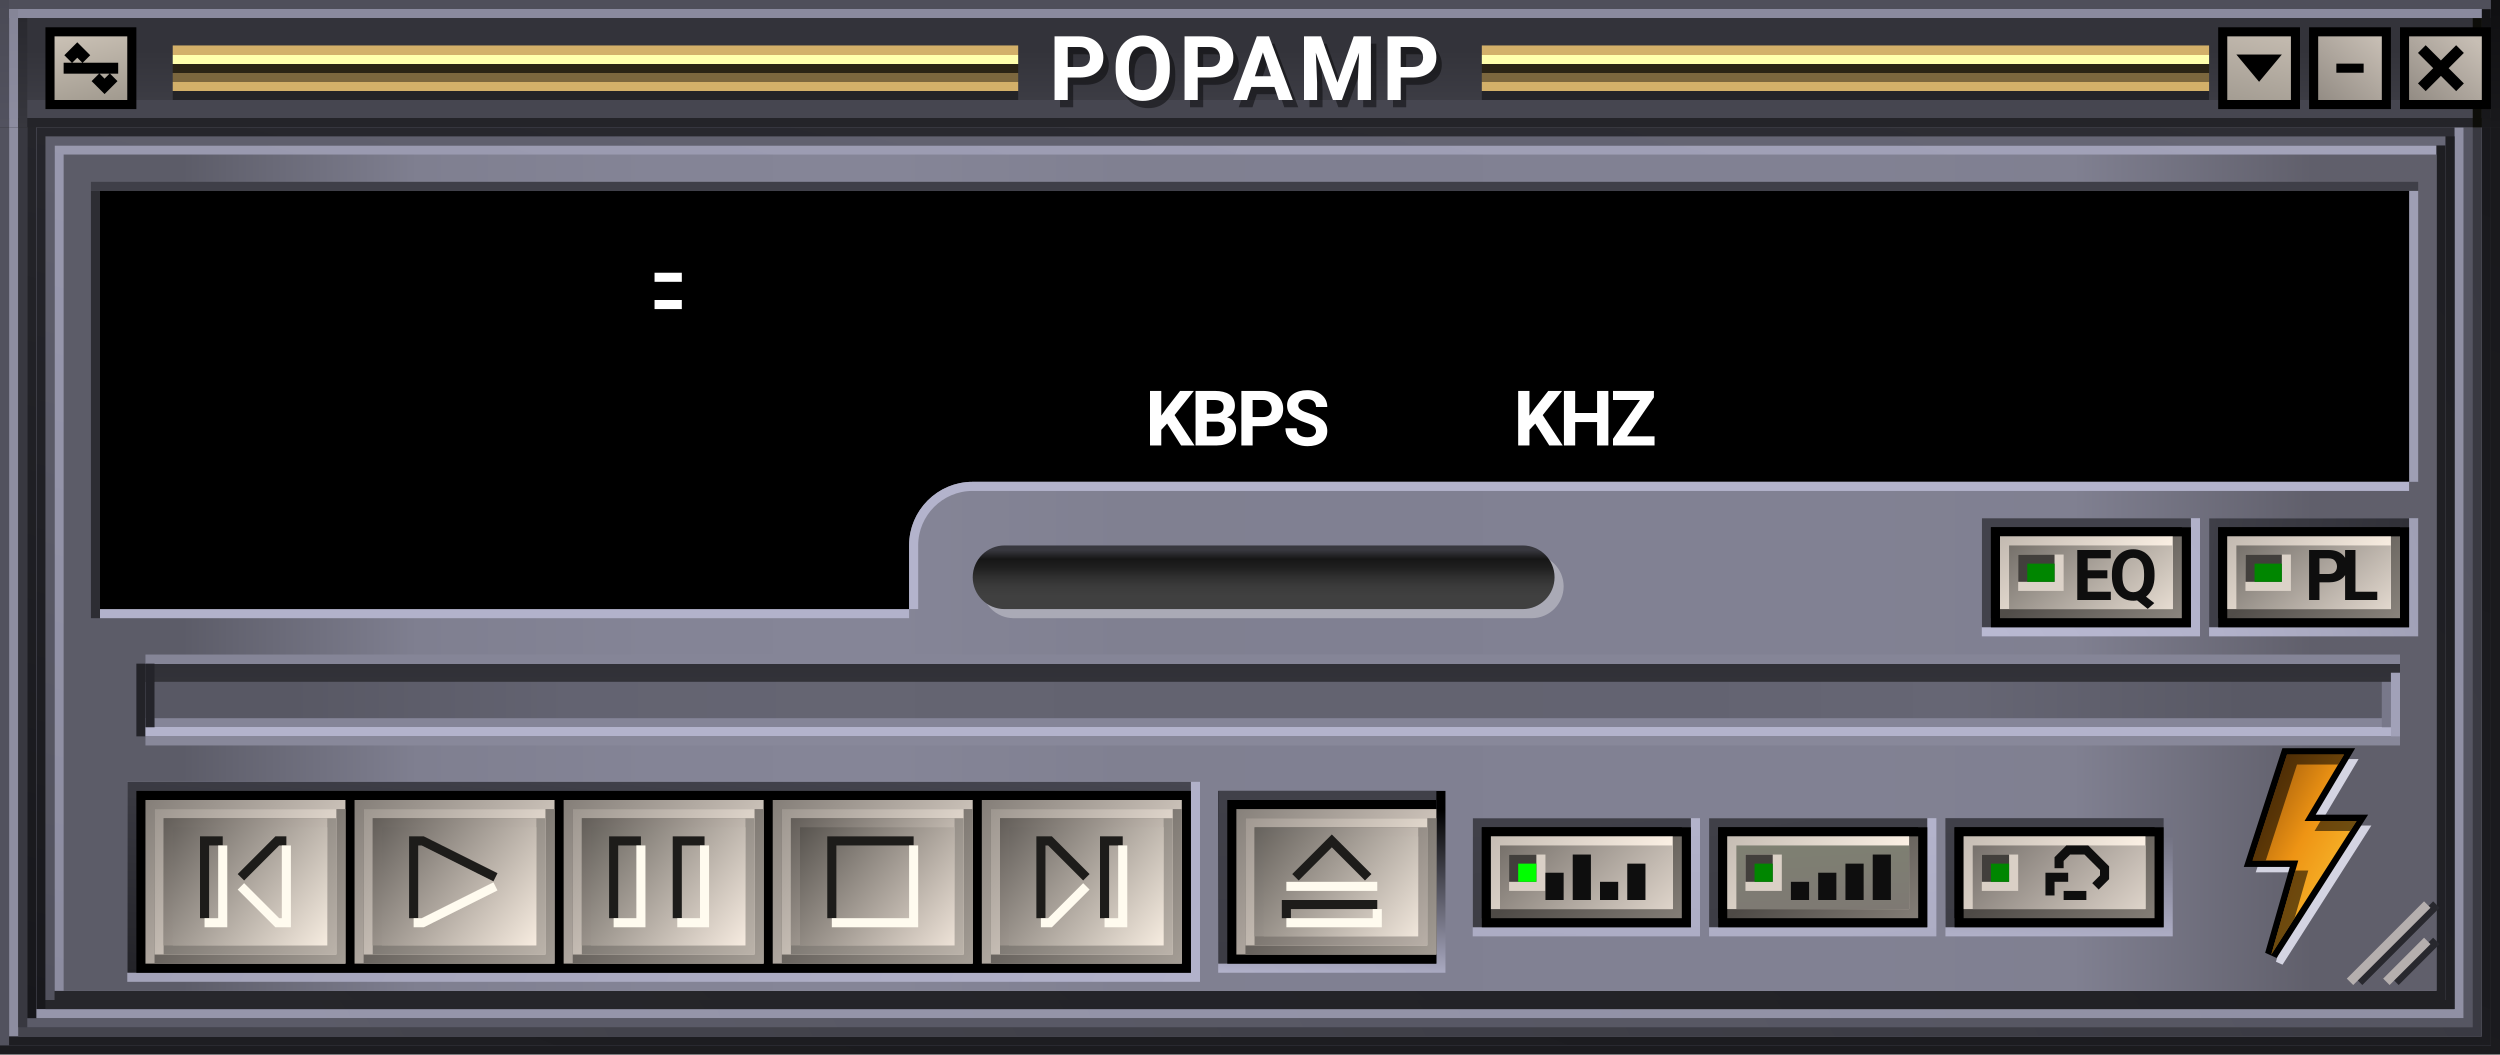
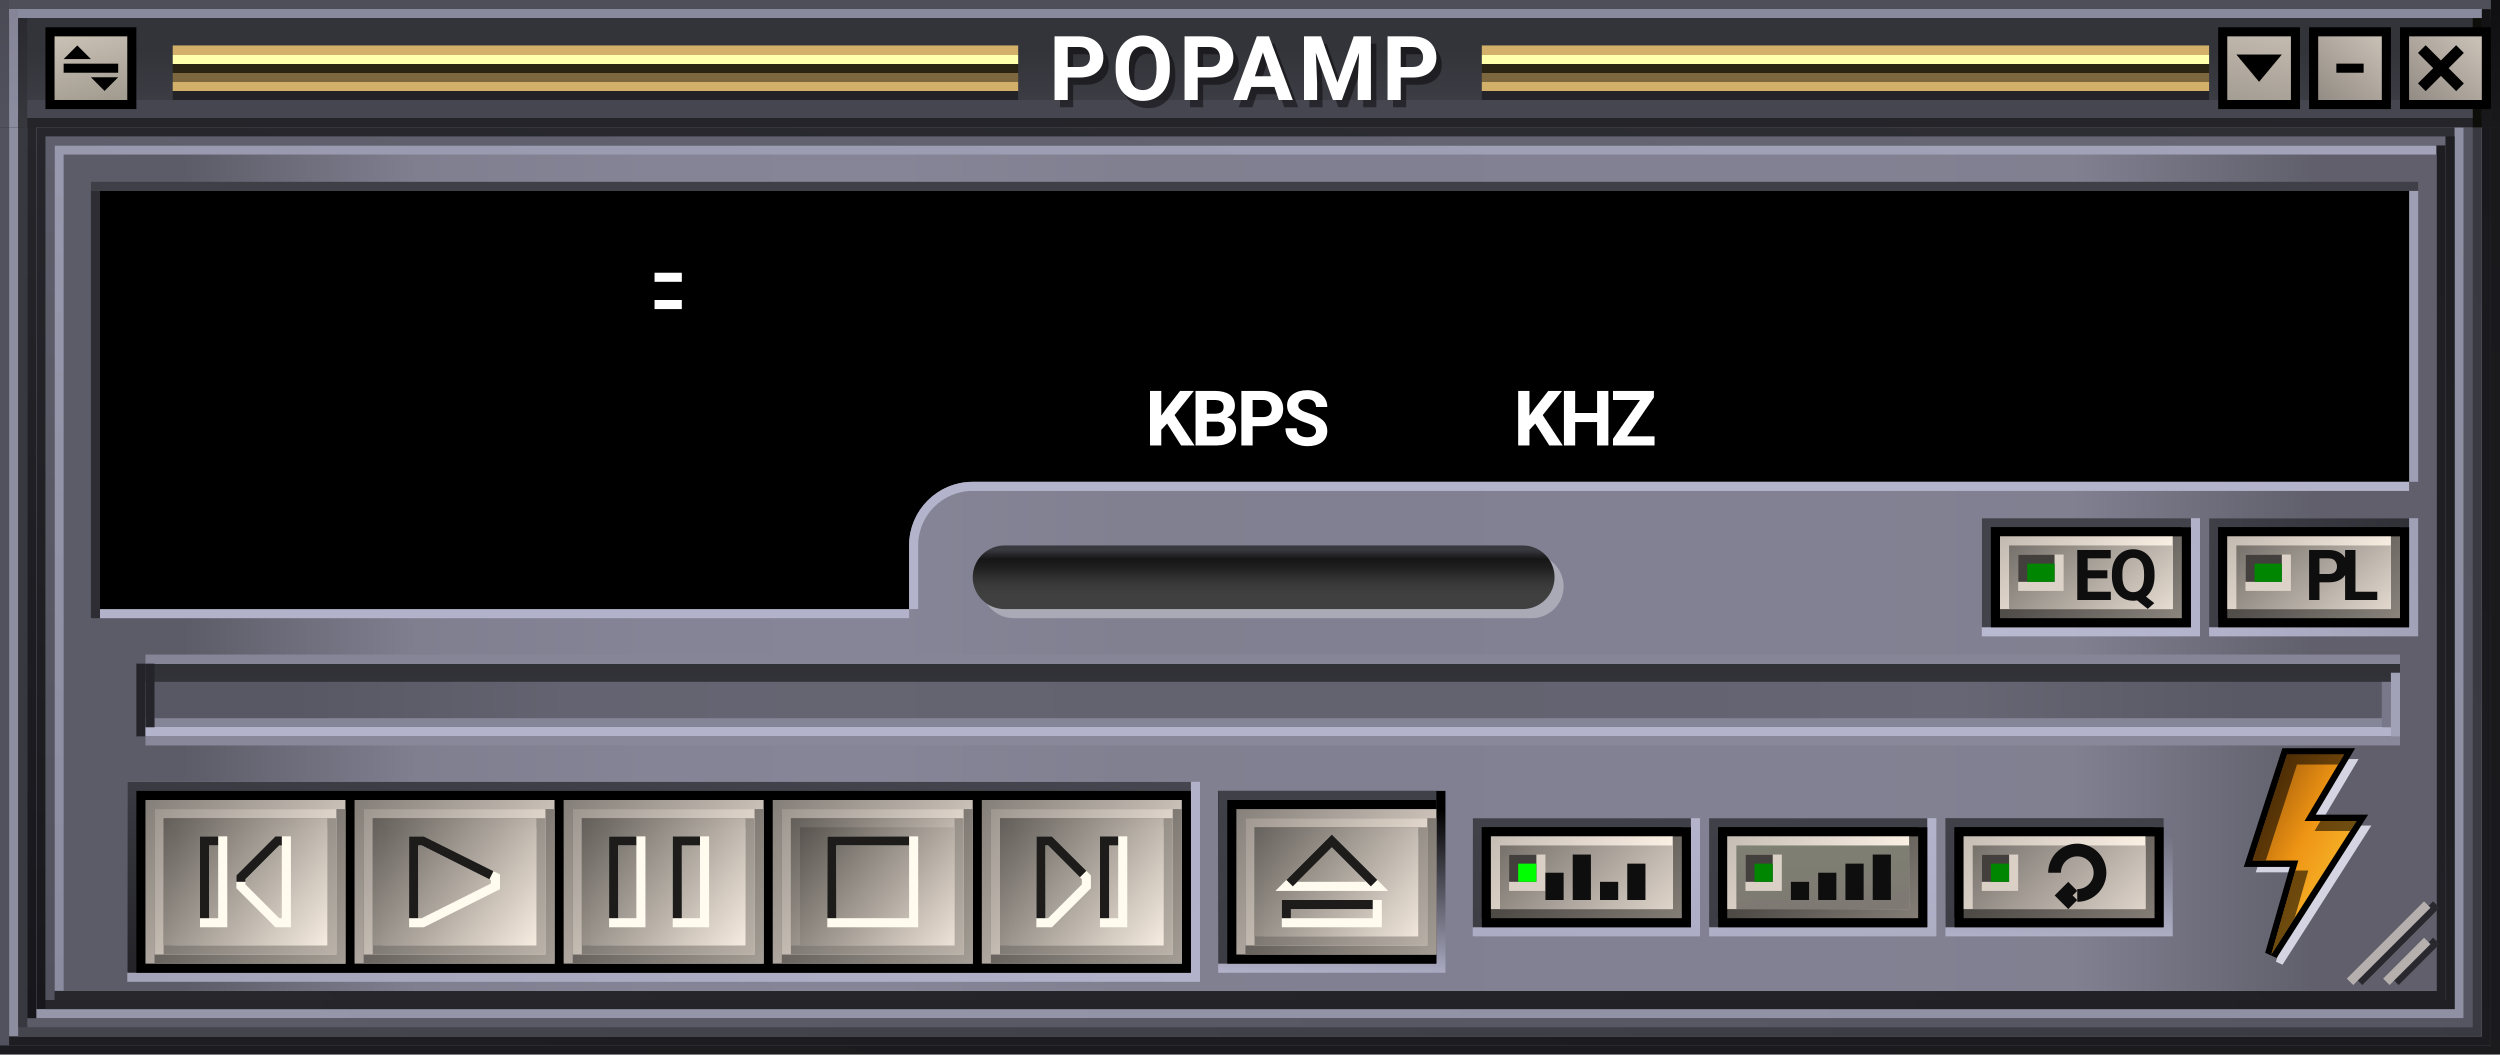
<svg xmlns="http://www.w3.org/2000/svg" width="275" height="116" viewBox="0 0 275 116">
  <defs>
    <linearGradient id="p1" gradientUnits="userSpaceOnUse" x1="39.32" y1="-95.69" x2="-40.29" y2="98.04">
      <stop class="tone-104-stop" offset="0.000" stop-color="#19191c" />
      <stop class="tone-118-stop" offset="1.000" stop-color="#1c1c20" />
    </linearGradient>
    <linearGradient id="p2" gradientUnits="userSpaceOnUse" x1="35.56" y1="-91.01" x2="-38.27" y2="97.93">
      <stop class="tone-106-stop" offset="0.000" stop-color="#19191d" />
      <stop class="tone-125-stop" offset="1.000" stop-color="#1e1e22" />
    </linearGradient>
    <linearGradient id="p3" gradientUnits="userSpaceOnUse" x1="210.57" y1="-108.63" x2="-20.23" y2="10.44">
      <stop class="tone-235-stop" offset="0.000" stop-color="#383840" />
      <stop class="tone-288-stop" offset="1.000" stop-color="#45454e" />
    </linearGradient>
    <linearGradient id="p4" gradientUnits="userSpaceOnUse" x1="-4.37" y1="0.26" x2="249.97" y2="-14.85">
      <stop class="tone-235-stop" offset="0.000" stop-color="#383840" />
      <stop class="tone-255-stop" offset="1.000" stop-color="#3d3d45" />
    </linearGradient>
    <linearGradient id="p5" gradientUnits="userSpaceOnUse" x1="209.23" y1="-107.64" x2="-33.95" y2="17.47">
      <stop class="tone-357-stop" offset="0.000" stop-color="#555561" />
      <stop class="tone-382-stop" offset="1.000" stop-color="#5b5b68" />
    </linearGradient>
    <linearGradient id="p6" gradientUnits="userSpaceOnUse" x1="-26.81" y1="104.22" x2="12.54" y2="-48.75">
      <stop class="tone-98-stop" offset="0.000" stop-color="#17171b" />
      <stop class="tone-192-stop" offset="1.000" stop-color="#2e2e34" />
    </linearGradient>
    <linearGradient id="p7" gradientUnits="userSpaceOnUse" x1="239.17" y1="-79.88" x2="-17.33" y2="5.79">
      <stop class="tone-600-stop" offset="0.000" stop-color="#8f8fa3" />
      <stop class="tone-629-stop" offset="1.000" stop-color="#9696ab" />
    </linearGradient>
    <linearGradient id="p8" gradientUnits="userSpaceOnUse" x1="-24.38" y1="104.26" x2="9.99" y2="-42.73">
      <stop class="tone-102-stop" offset="0.000" stop-color="#18181c" />
      <stop class="tone-194-stop" offset="1.000" stop-color="#2e2e35" />
    </linearGradient>
    <linearGradient id="p9" gradientUnits="userSpaceOnUse" x1="177.12" y1="-120.35" x2="-39.12" y2="26.58">
      <stop class="tone-125-stop" offset="0.000" stop-color="#1e1e22" />
      <stop class="tone-159-stop" offset="1.000" stop-color="#26262b" />
    </linearGradient>
    <linearGradient id="p10" gradientUnits="userSpaceOnUse" x1="-27.72" y1="100.89" x2="13.75" y2="-50.05">
      <stop class="tone-345-stop" offset="0.000" stop-color="#52525e" />
      <stop class="tone-433-stop" offset="1.000" stop-color="#676776" />
    </linearGradient>
    <linearGradient id="p11" gradientUnits="userSpaceOnUse" x1="110.71" y1="-124.02" x2="-46.08" y2="51.63">
      <stop class="tone-125-stop" offset="0.000" stop-color="#1e1e22" />
      <stop class="tone-163-stop" offset="1.000" stop-color="#27272c" />
    </linearGradient>
    <linearGradient id="p12" gradientUnits="userSpaceOnUse" x1="-28.23" y1="99.13" x2="14.51" y2="-50.94">
      <stop class="tone-588-stop" offset="0.000" stop-color="#8c8ca0" />
      <stop class="tone-680-stop" offset="1.000" stop-color="#a2a2b9" />
    </linearGradient>
    <linearGradient id="p13" gradientUnits="userSpaceOnUse" x1="7.00" y1="0.00" x2="268.00" y2="0.00">
      <stop class="tone-384-stop" offset="0.050" stop-color="#5c5c68" />
      <stop class="tone-531-stop" offset="0.149" stop-color="#7f7f90" />
      <stop class="tone-553-stop" offset="0.249" stop-color="#848496" />
      <stop class="tone-557-stop" offset="0.349" stop-color="#858597" />
      <stop class="tone-535-stop" offset="0.448" stop-color="#808091" />
      <stop class="tone-537-stop" offset="0.548" stop-color="#808092" />
      <stop class="tone-541-stop" offset="0.648" stop-color="#818193" />
      <stop class="tone-541-stop" offset="0.747" stop-color="#818193" />
      <stop class="tone-535-stop" offset="0.847" stop-color="#808091" />
      <stop class="tone-396-stop" offset="0.948" stop-color="#605f6b" />
    </linearGradient>
    <linearGradient id="p14" gradientUnits="userSpaceOnUse" x1="0.00" y1="0.00" x2="0.00" y2="14.00">
      <stop class="tone-331-stop" offset="0.000" stop-color="#4f4f5a" />
      <stop class="tone-331-stop" offset="0.071" stop-color="#4f4f5a" />
      <stop class="tone-580-stop" offset="0.071" stop-color="#8a8a9e" />
      <stop class="tone-580-stop" offset="0.143" stop-color="#8a8a9e" />
      <stop class="tone-214-stop" offset="0.143" stop-color="#33333a" />
      <stop class="tone-214-stop" offset="0.393" stop-color="#33333a" />
      <stop class="tone-251-stop" offset="0.786" stop-color="#3c3c44" />
      <stop class="tone-294-stop" offset="0.786" stop-color="#464650" />
      <stop class="tone-294-stop" offset="0.929" stop-color="#464650" />
      <stop class="tone-151-stop" offset="0.929" stop-color="#242429" />
      <stop class="tone-151-stop" offset="1.000" stop-color="#242429" />
    </linearGradient>
    <linearGradient id="p15" gradientUnits="userSpaceOnUse" x1="0.00" y1="0.00" x2="0.00" y2="14.00">
      <stop class="tone-312-stop" offset="0.000" stop-color="#4a4a55" />
      <stop class="tone-347-stop" offset="1.000" stop-color="#52525f" />
    </linearGradient>
    <linearGradient id="p16" gradientUnits="userSpaceOnUse" x1="0.00" y1="1.00" x2="0.00" y2="14.00">
      <stop class="tone-67-stop" offset="0.000" stop-color="#101012" />
      <stop class="tone-104-stop" offset="1.000" stop-color="#19191c" />
    </linearGradient>
    <linearGradient id="p17" gradientUnits="userSpaceOnUse" x1="0.00" y1="1.00" x2="0.00" y2="14.00">
      <stop class="tone-557-stop" offset="0.000" stop-color="#858597" />
      <stop class="tone-588-stop" offset="1.000" stop-color="#8c8ca0" />
    </linearGradient>
    <linearGradient id="p18" gradientUnits="userSpaceOnUse" x1="0.00" y1="2.00" x2="0.00" y2="14.00">
      <stop class="tone-75-stop" offset="0.000" stop-color="#121214" />
      <stop class="tone-104-stop" offset="1.000" stop-color="#19191c" />
    </linearGradient>
    <linearGradient id="p19" gradientUnits="userSpaceOnUse" x1="0.00" y1="2.00" x2="0.00" y2="14.00">
      <stop class="tone-173-stop" offset="0.000" stop-color="#29292f" />
      <stop class="tone-229-stop" offset="1.000" stop-color="#37373e" />
    </linearGradient>
    <linearGradient id="p20" gradientUnits="userSpaceOnUse" x1="0.00" y1="5.00" x2="0.00" y2="11.00">
      <stop offset="0.000" stop-color="#d3b069" />
      <stop offset="0.167" stop-color="#d3b069" />
      <stop offset="0.167" stop-color="#ffffac" />
      <stop offset="0.333" stop-color="#ffffac" />
      <stop offset="0.333" stop-color="#2b2415" />
      <stop offset="0.500" stop-color="#2b2415" />
      <stop offset="0.500" stop-color="#7c673e" />
      <stop offset="0.667" stop-color="#7c673e" />
      <stop offset="0.667" stop-color="#d3b069" />
      <stop offset="0.833" stop-color="#d3b069" />
      <stop class="tone-145-stop" offset="0.833" stop-color="#232327" />
      <stop class="tone-145-stop" offset="1.000" stop-color="#232327" />
    </linearGradient>
    <linearGradient id="p21" gradientUnits="userSpaceOnUse" x1="0.00" y1="5.00" x2="0.00" y2="11.00">
      <stop offset="0.000" stop-color="#d3b069" />
      <stop offset="0.167" stop-color="#d3b069" />
      <stop offset="0.167" stop-color="#ffffac" />
      <stop offset="0.333" stop-color="#ffffac" />
      <stop offset="0.333" stop-color="#2b2415" />
      <stop offset="0.500" stop-color="#2b2415" />
      <stop offset="0.500" stop-color="#7c673e" />
      <stop offset="0.667" stop-color="#7c673e" />
      <stop offset="0.667" stop-color="#d3b069" />
      <stop offset="0.833" stop-color="#d3b069" />
      <stop class="tone-149-stop" offset="0.833" stop-color="#232329" />
      <stop class="tone-149-stop" offset="1.000" stop-color="#232329" />
    </linearGradient>
    <linearGradient id="p22" gradientUnits="userSpaceOnUse" x1="3.37" y1="13.54" x2="1.31" y2="5.28">
      <stop offset="0.000" stop-color="#a19a8f" />
      <stop offset="1.000" stop-color="#cac1b5" />
    </linearGradient>
    <linearGradient id="p23" gradientUnits="userSpaceOnUse" x1="9.94" y1="-43.20" x2="11.78" y2="-51.19">
      <stop offset="0.000" stop-color="#a49d93" />
      <stop offset="1.000" stop-color="#c3baaf" />
    </linearGradient>
    <linearGradient id="p24" gradientUnits="userSpaceOnUse" x1="105.91" y1="-120.41" x2="112.17" y2="-127.52">
      <stop offset="0.000" stop-color="#948d85" />
      <stop offset="1.000" stop-color="#c7beb4" />
    </linearGradient>
    <linearGradient id="p25" gradientUnits="userSpaceOnUse" x1="110.28" y1="-125.37" x2="116.53" y2="-132.48">
      <stop offset="0.000" stop-color="#948d85" />
      <stop offset="1.000" stop-color="#c7beb4" />
    </linearGradient>
    <linearGradient id="p26" gradientUnits="userSpaceOnUse" x1="0.00" y1="60.00" x2="0.00" y2="67.00">
      <stop class="tone-233-stop" offset="0.071" stop-color="#38383f" />
      <stop class="tone-86-stop" offset="0.214" stop-color="#161616" />
      <stop class="tone-125b-stop" offset="0.357" stop-color="#202020" />
      <stop class="tone-188-stop" offset="0.500" stop-color="#303030" />
      <stop class="tone-231-stop" offset="0.643" stop-color="#3b3b3b" />
      <stop class="tone-251b-stop" offset="0.786" stop-color="#404040" />
      <stop class="tone-251b-stop" offset="0.929" stop-color="#404040" />
    </linearGradient>
    <linearGradient id="p27" gradientUnits="userSpaceOnUse" x1="0.00" y1="72.00" x2="0.00" y2="82.00">
      <stop class="tone-557-stop" offset="0.000" stop-color="#858597" />
      <stop class="tone-557-stop" offset="0.100" stop-color="#858597" />
      <stop class="tone-202-stop" offset="0.100" stop-color="#303037" />
      <stop class="tone-208-stop" offset="0.300" stop-color="#323238" />
      <stop class="tone-404-stop" offset="0.300" stop-color="#60606e" />
      <stop class="tone-422-stop" offset="0.700" stop-color="#656572" />
      <stop class="tone-559-stop" offset="0.700" stop-color="#858598" />
      <stop class="tone-559-stop" offset="0.800" stop-color="#858598" />
      <stop class="tone-751-stop" offset="0.800" stop-color="#b3b3cc" />
      <stop class="tone-751-stop" offset="0.900" stop-color="#b3b3cc" />
      <stop class="tone-569-stop" offset="0.900" stop-color="#88889a" />
      <stop class="tone-569-stop" offset="1.000" stop-color="#88889a" />
    </linearGradient>
    <linearGradient id="p28" gradientUnits="userSpaceOnUse" x1="17.00" y1="0.00" x2="262.00" y2="0.00">
      <stop class="tone-369-stop" offset="0.061" stop-color="#585864" />
      <stop class="tone-416-stop" offset="0.186" stop-color="#636371" />
      <stop class="tone-422-stop" offset="0.310" stop-color="#656572" />
      <stop class="tone-414-stop" offset="0.435" stop-color="#636370" />
      <stop class="tone-414-stop" offset="0.561" stop-color="#636370" />
      <stop class="tone-416-stop" offset="0.686" stop-color="#636371" />
      <stop class="tone-427-stop" offset="0.810" stop-color="#666674" />
      <stop class="tone-373-stop" offset="0.937" stop-color="#595965" />
    </linearGradient>
    <linearGradient id="p29" gradientUnits="userSpaceOnUse" x1="52.62" y1="23.63" x2="150.06" y2="67.40">
      <stop class="tone-682-stop" offset="0.000" stop-color="#a3a3b9" />
      <stop class="tone-747-stop" offset="1.000" stop-color="#b2b2cb" />
    </linearGradient>
    <linearGradient id="p30" gradientUnits="userSpaceOnUse" x1="-9.34" y1="104.88" x2="-6.57" y2="73.79">
      <stop class="tone-147-stop" offset="0.000" stop-color="#232328" />
      <stop class="tone-294-stop" offset="1.000" stop-color="#464650" />
    </linearGradient>
    <linearGradient id="p31" gradientUnits="userSpaceOnUse" x1="-3.14" y1="82.87" x2="-3.86" y2="101.71">
      <stop offset="0.000" stop-color="#000000" />
      <stop class="tone-747-stop" offset="1.000" stop-color="#b2b2cb" />
    </linearGradient>
    <linearGradient id="p32" gradientUnits="userSpaceOnUse" x1="0.80" y1="107.00" x2="0.66" y2="88.00">
      <stop class="tone-251-stop" offset="0.000" stop-color="#3c3c44" />
      <stop class="tone-269-stop" offset="1.000" stop-color="#404049" />
    </linearGradient>
    <linearGradient id="p33" gradientUnits="userSpaceOnUse" x1="52.57" y1="38.81" x2="66.96" y2="49.44">
      <stop offset="0.000" stop-color="#857f79" />
      <stop offset="1.000" stop-color="#c9c0b7" />
    </linearGradient>
    <linearGradient id="p34" gradientUnits="userSpaceOnUse" x1="61.16" y1="44.13" x2="75.13" y2="54.21">
      <stop offset="0.000" stop-color="#68635e" />
      <stop offset="1.000" stop-color="#a49d95" />
    </linearGradient>
    <linearGradient id="p35" gradientUnits="userSpaceOnUse" x1="53.71" y1="39.84" x2="66.77" y2="49.53">
      <stop offset="0.000" stop-color="#9e9790" />
      <stop offset="1.000" stop-color="#ded4ca" />
    </linearGradient>
    <linearGradient id="p36" gradientUnits="userSpaceOnUse" x1="61.54" y1="45.68" x2="73.95" y2="54.89">
      <stop offset="0.000" stop-color="#7f7a74" />
      <stop offset="1.000" stop-color="#bab2a9" />
    </linearGradient>
    <linearGradient id="p37" gradientUnits="userSpaceOnUse" x1="54.88" y1="41.18" x2="66.56" y2="49.94">
      <stop offset="0.000" stop-color="#645f5a" />
      <stop offset="1.000" stop-color="#c0b7ae" />
    </linearGradient>
    <linearGradient id="p38" gradientUnits="userSpaceOnUse" x1="56.07" y1="43.11" x2="72.72" y2="55.90">
      <stop offset="0.000" stop-color="#6b6661" />
      <stop offset="1.000" stop-color="#f5ebdf" />
    </linearGradient>
    <linearGradient id="p39" gradientUnits="userSpaceOnUse" x1="67.45" y1="49.80" x2="81.85" y2="60.43">
      <stop offset="0.000" stop-color="#857f79" />
      <stop offset="1.000" stop-color="#c9c0b7" />
    </linearGradient>
    <linearGradient id="p40" gradientUnits="userSpaceOnUse" x1="76.29" y1="55.04" x2="90.25" y2="65.12">
      <stop offset="0.000" stop-color="#68635e" />
      <stop offset="1.000" stop-color="#a49d95" />
    </linearGradient>
    <linearGradient id="p41" gradientUnits="userSpaceOnUse" x1="68.55" y1="50.85" x2="81.61" y2="60.53">
      <stop offset="0.000" stop-color="#9e9790" />
      <stop offset="1.000" stop-color="#ded4ca" />
    </linearGradient>
    <linearGradient id="p42" gradientUnits="userSpaceOnUse" x1="76.37" y1="56.69" x2="88.78" y2="65.90">
      <stop offset="0.000" stop-color="#7f7a74" />
      <stop offset="1.000" stop-color="#bab2a9" />
    </linearGradient>
    <linearGradient id="p43" gradientUnits="userSpaceOnUse" x1="69.60" y1="52.23" x2="81.27" y2="60.99">
      <stop offset="0.000" stop-color="#645f5a" />
      <stop offset="1.000" stop-color="#c0b7ae" />
    </linearGradient>
    <linearGradient id="p44" gradientUnits="userSpaceOnUse" x1="70.54" y1="54.18" x2="87.19" y2="66.97">
      <stop offset="0.000" stop-color="#6b6661" />
      <stop offset="1.000" stop-color="#f6ebdf" />
    </linearGradient>
    <linearGradient id="p45" gradientUnits="userSpaceOnUse" x1="82.34" y1="60.79" x2="96.73" y2="71.42">
      <stop offset="0.000" stop-color="#857f79" />
      <stop offset="1.000" stop-color="#c9c0b7" />
    </linearGradient>
    <linearGradient id="p46" gradientUnits="userSpaceOnUse" x1="91.41" y1="65.96" x2="105.38" y2="76.03">
      <stop offset="0.000" stop-color="#68635e" />
      <stop offset="1.000" stop-color="#a49d95" />
    </linearGradient>
    <linearGradient id="p47" gradientUnits="userSpaceOnUse" x1="83.39" y1="61.85" x2="96.45" y2="71.54">
      <stop offset="0.000" stop-color="#9e9790" />
      <stop offset="1.000" stop-color="#ded4ca" />
    </linearGradient>
    <linearGradient id="p48" gradientUnits="userSpaceOnUse" x1="91.20" y1="67.69" x2="103.61" y2="76.90">
      <stop offset="0.000" stop-color="#7f7a74" />
      <stop offset="1.000" stop-color="#bab2a9" />
    </linearGradient>
    <linearGradient id="p49" gradientUnits="userSpaceOnUse" x1="84.31" y1="63.27" x2="95.99" y2="72.03">
      <stop offset="0.000" stop-color="#645f5a" />
      <stop offset="1.000" stop-color="#c0b7ae" />
    </linearGradient>
    <linearGradient id="p50" gradientUnits="userSpaceOnUse" x1="85.02" y1="65.25" x2="101.67" y2="78.04">
      <stop offset="0.000" stop-color="#6b6761" />
      <stop offset="1.000" stop-color="#f5eadf" />
    </linearGradient>
    <linearGradient id="p51" gradientUnits="userSpaceOnUse" x1="97.22" y1="71.78" x2="111.62" y2="82.41">
      <stop offset="0.000" stop-color="#857f79" />
      <stop offset="1.000" stop-color="#c9c0b7" />
    </linearGradient>
    <linearGradient id="p52" gradientUnits="userSpaceOnUse" x1="106.54" y1="76.87" x2="120.50" y2="86.95">
      <stop offset="0.000" stop-color="#68635e" />
      <stop offset="1.000" stop-color="#a49d95" />
    </linearGradient>
    <linearGradient id="p53" gradientUnits="userSpaceOnUse" x1="98.22" y1="72.86" x2="111.28" y2="82.54">
      <stop offset="0.000" stop-color="#9e9790" />
      <stop offset="1.000" stop-color="#ded4ca" />
    </linearGradient>
    <linearGradient id="p54" gradientUnits="userSpaceOnUse" x1="106.03" y1="78.70" x2="118.44" y2="87.91">
      <stop offset="0.000" stop-color="#7f7a74" />
      <stop offset="1.000" stop-color="#bab2a9" />
    </linearGradient>
    <linearGradient id="p55" gradientUnits="userSpaceOnUse" x1="99.03" y1="74.31" x2="110.70" y2="83.07">
      <stop offset="0.000" stop-color="#645f5a" />
      <stop offset="1.000" stop-color="#c0b7ae" />
    </linearGradient>
    <linearGradient id="p56" gradientUnits="userSpaceOnUse" x1="97.60" y1="79.55" x2="113.86" y2="92.81">
      <stop offset="0.000" stop-color="#595550" />
      <stop offset="1.000" stop-color="#ece1d6" />
    </linearGradient>
    <linearGradient id="p57" gradientUnits="userSpaceOnUse" x1="112.11" y1="82.77" x2="126.50" y2="93.40">
      <stop offset="0.000" stop-color="#857f79" />
      <stop offset="1.000" stop-color="#c9c0b7" />
    </linearGradient>
    <linearGradient id="p58" gradientUnits="userSpaceOnUse" x1="121.67" y1="87.78" x2="135.63" y2="97.86">
      <stop offset="0.000" stop-color="#68635e" />
      <stop offset="1.000" stop-color="#a49d95" />
    </linearGradient>
    <linearGradient id="p59" gradientUnits="userSpaceOnUse" x1="113.06" y1="83.86" x2="126.12" y2="93.55">
      <stop offset="0.000" stop-color="#9e9790" />
      <stop offset="1.000" stop-color="#ded4ca" />
    </linearGradient>
    <linearGradient id="p60" gradientUnits="userSpaceOnUse" x1="120.86" y1="89.71" x2="133.27" y2="98.92">
      <stop offset="0.000" stop-color="#7f7a74" />
      <stop offset="1.000" stop-color="#bab2a9" />
    </linearGradient>
    <linearGradient id="p61" gradientUnits="userSpaceOnUse" x1="113.74" y1="85.35" x2="125.42" y2="94.11">
      <stop offset="0.000" stop-color="#645f5a" />
      <stop offset="1.000" stop-color="#c0b7ae" />
    </linearGradient>
    <linearGradient id="p62" gradientUnits="userSpaceOnUse" x1="113.91" y1="87.54" x2="130.56" y2="100.33">
      <stop offset="0.000" stop-color="#6b6661" />
      <stop offset="1.000" stop-color="#f5ebdf" />
    </linearGradient>
    <linearGradient id="p63" gradientUnits="userSpaceOnUse" x1="130.74" y1="96.46" x2="145.15" y2="107.09">
      <stop offset="0.000" stop-color="#87817b" />
      <stop offset="1.000" stop-color="#cbc1b8" />
    </linearGradient>
    <linearGradient id="p64" gradientUnits="userSpaceOnUse" x1="134.88" y1="107.00" x2="147.94" y2="117.36">
      <stop offset="0.000" stop-color="#65605b" />
      <stop offset="1.000" stop-color="#a29b93" />
    </linearGradient>
    <linearGradient id="p65" gradientUnits="userSpaceOnUse" x1="131.12" y1="98.19" x2="144.09" y2="107.90">
      <stop offset="0.000" stop-color="#a19992" />
      <stop offset="1.000" stop-color="#e0d6cb" />
    </linearGradient>
    <linearGradient id="p66" gradientUnits="userSpaceOnUse" x1="133.36" y1="108.99" x2="144.93" y2="118.45">
      <stop offset="0.000" stop-color="#7d7771" />
      <stop offset="1.000" stop-color="#b7aea6" />
    </linearGradient>
    <linearGradient id="p67" gradientUnits="userSpaceOnUse" x1="131.93" y1="99.39" x2="143.58" y2="108.16">
      <stop offset="0.000" stop-color="#67635e" />
      <stop offset="1.000" stop-color="#c3bab1" />
    </linearGradient>
    <linearGradient id="p68" gradientUnits="userSpaceOnUse" x1="131.10" y1="102.43" x2="146.68" y2="114.60">
      <stop offset="0.000" stop-color="#706b65" />
      <stop offset="1.000" stop-color="#efe5da" />
    </linearGradient>
    <linearGradient id="p69" gradientUnits="userSpaceOnUse" x1="142.02" y1="-93.51" x2="120.78" y2="-79.52">
      <stop class="tone-743-stop" offset="0.000" stop-color="#b1b1ca" />
      <stop class="tone-775-stop" offset="1.000" stop-color="#b9b9d2" />
    </linearGradient>
    <linearGradient id="p70" gradientUnits="userSpaceOnUse" x1="132.59" y1="147.01" x2="141.33" y2="156.71">
      <stop offset="0.000" stop-color="#514d49" />
      <stop offset="1.000" stop-color="#8b857e" />
    </linearGradient>
    <linearGradient id="p71" gradientUnits="userSpaceOnUse" x1="122.67" y1="142.85" x2="130.96" y2="152.51">
      <stop offset="0.000" stop-color="#c3bab1" />
      <stop offset="1.000" stop-color="#faefe3" />
    </linearGradient>
    <linearGradient id="p72" gradientUnits="userSpaceOnUse" x1="123.62" y1="143.92" x2="134.45" y2="156.53">
      <stop offset="0.000" stop-color="#77726c" />
      <stop offset="1.000" stop-color="#e5dbd0" />
    </linearGradient>
    <linearGradient id="p73" gradientUnits="userSpaceOnUse" x1="230.68" y1="-65.66" x2="207.39" y2="-59.03">
      <stop class="tone-667-stop" offset="0.000" stop-color="#9f9fb5" />
      <stop class="tone-747-stop" offset="1.000" stop-color="#b2b2cb" />
    </linearGradient>
    <linearGradient id="p74" gradientUnits="userSpaceOnUse" x1="268.08" y1="29.33" x2="246.34" y2="26.95">
      <stop class="tone-202-stop" offset="0.000" stop-color="#303037" />
      <stop class="tone-265-stop" offset="1.000" stop-color="#3f3f48" />
    </linearGradient>
    <linearGradient id="p75" gradientUnits="userSpaceOnUse" x1="162.10" y1="155.03" x2="171.70" y2="164.21">
      <stop offset="0.000" stop-color="#514d49" />
      <stop offset="1.000" stop-color="#89837c" />
    </linearGradient>
    <linearGradient id="p76" gradientUnits="userSpaceOnUse" x1="133.24" y1="155.21" x2="141.10" y2="164.37">
      <stop offset="0.000" stop-color="#c3bab1" />
      <stop offset="1.000" stop-color="#f7ece0" />
    </linearGradient>
    <linearGradient id="p77" gradientUnits="userSpaceOnUse" x1="135.29" y1="156.18" x2="145.77" y2="168.28">
      <stop offset="0.000" stop-color="#77726c" />
      <stop offset="1.000" stop-color="#e1d7cd" />
    </linearGradient>
    <linearGradient id="p78" gradientUnits="userSpaceOnUse" x1="-7.45" y1="88.64" x2="-6.29" y2="74.80">
      <stop class="tone-722-stop" offset="0.000" stop-color="#acacc4" />
      <stop class="tone-749-stop" offset="1.000" stop-color="#b3b3cb" />
    </linearGradient>
    <linearGradient id="p79" gradientUnits="userSpaceOnUse" x1="10.78" y1="116.09" x2="9.68" y2="104.19">
      <stop class="tone-253-stop" offset="0.000" stop-color="#3d3d44" />
      <stop class="tone-269-stop" offset="1.000" stop-color="#404049" />
    </linearGradient>
    <linearGradient id="p80" gradientUnits="userSpaceOnUse" x1="128.41" y1="135.07" x2="138.12" y2="145.28">
      <stop offset="0.000" stop-color="#4e4a46" />
      <stop offset="1.000" stop-color="#837d76" />
    </linearGradient>
    <linearGradient id="p81" gradientUnits="userSpaceOnUse" x1="142.17" y1="118.51" x2="154.14" y2="128.50">
      <stop offset="0.000" stop-color="#c6bdb4" />
      <stop offset="1.000" stop-color="#fbf0e4" />
    </linearGradient>
    <linearGradient id="p82" gradientUnits="userSpaceOnUse" x1="128.88" y1="129.29" x2="141.56" y2="142.01">
      <stop offset="0.000" stop-color="#78726c" />
      <stop offset="1.000" stop-color="#ddd3c9" />
    </linearGradient>
    <linearGradient id="p83" gradientUnits="userSpaceOnUse" x1="11.66" y1="122.17" x2="10.53" y2="110.28">
      <stop class="tone-724-stop" offset="0.000" stop-color="#adadc4" />
      <stop class="tone-751-stop" offset="1.000" stop-color="#b3b3cc" />
    </linearGradient>
    <linearGradient id="p84" gradientUnits="userSpaceOnUse" x1="21.88" y1="130.04" x2="19.91" y2="118.35">
      <stop class="tone-255-stop" offset="0.000" stop-color="#3d3d45" />
      <stop class="tone-267-stop" offset="1.000" stop-color="#404048" />
    </linearGradient>
    <linearGradient id="p85" gradientUnits="userSpaceOnUse" x1="140.75" y1="148.06" x2="150.46" y2="158.27">
      <stop offset="0.000" stop-color="#4e4a46" />
      <stop offset="1.000" stop-color="#837d76" />
    </linearGradient>
    <linearGradient id="p86" gradientUnits="userSpaceOnUse" x1="157.51" y1="131.30" x2="169.48" y2="141.28">
      <stop offset="0.000" stop-color="#c6bdb4" />
      <stop offset="1.000" stop-color="#fbf0e4" />
    </linearGradient>
    <linearGradient id="p87" gradientUnits="userSpaceOnUse" x1="6.24" y1="111.39" x2="5.79" y2="103.40">
      <stop offset="0.000" stop-color="#7e7973" />
      <stop offset="1.000" stop-color="#7e8072" />
    </linearGradient>
    <linearGradient id="p88" gradientUnits="userSpaceOnUse" x1="-2.63" y1="84.51" x2="-2.99" y2="96.21">
      <stop class="tone-478-stop" offset="0.000" stop-color="#727282" />
      <stop class="tone-737-stop" offset="1.000" stop-color="#b0b0c8" />
    </linearGradient>
    <linearGradient id="p89" gradientUnits="userSpaceOnUse" x1="-1.74" y1="98.17" x2="-1.52" y2="85.77">
      <stop class="tone-255-stop" offset="0.000" stop-color="#3d3d45" />
      <stop class="tone-269-stop" offset="1.000" stop-color="#404049" />
    </linearGradient>
    <linearGradient id="p90" gradientUnits="userSpaceOnUse" x1="153.09" y1="161.04" x2="162.80" y2="171.25">
      <stop offset="0.000" stop-color="#4e4a46" />
      <stop offset="1.000" stop-color="#837d76" />
    </linearGradient>
    <linearGradient id="p91" gradientUnits="userSpaceOnUse" x1="172.85" y1="144.09" x2="184.82" y2="154.07">
      <stop offset="0.000" stop-color="#c6bdb4" />
      <stop offset="1.000" stop-color="#fbf0e4" />
    </linearGradient>
    <linearGradient id="p92" gradientUnits="userSpaceOnUse" x1="154.88" y1="155.26" x2="167.56" y2="167.98">
      <stop offset="0.000" stop-color="#78726d" />
      <stop offset="1.000" stop-color="#ddd3c9" />
    </linearGradient>
    <linearGradient id="boltfill" x1="0" y1="0" x2="1" y2="1">
      <stop offset="0" stop-color="#8a4a08" />
      <stop offset="0.45" stop-color="#ee9414" />
      <stop offset="1" stop-color="#ffd23f" />
    </linearGradient>
    <clipPath id="boltclip">
      <polygon points="251.57,83.00 257.84,83.00 253.50,90.31 259.22,90.31 249.84,105.00 252.81,94.66 247.78,94.66" />
    </clipPath>
  </defs>
  <rect x="0" y="0" width="275" height="116" fill="url(#p1)" />
  <rect class="tone-345" x="0" y="0" width="274" height="115" fill="#52525e" />
  <rect x="1" y="1" width="273" height="114" fill="url(#p2)" />
  <rect class="tone-590" x="1" y="1" width="272" height="113" fill="#8d8da0" />
  <rect x="2" y="2" width="271" height="112" fill="url(#p3)" />
  <rect x="2" y="2" width="270" height="111" fill="url(#p4)" />
  <rect x="3" y="13" width="269" height="100" fill="url(#p5)" />
  <rect x="3" y="13" width="268" height="99" fill="url(#p6)" />
  <rect x="4" y="14" width="267" height="98" fill="url(#p7)" />
  <rect x="4" y="14" width="266" height="97" fill="url(#p8)" />
  <rect x="5" y="15" width="265" height="96" fill="url(#p9)" />
  <rect x="5" y="15" width="264" height="95" fill="url(#p10)" />
  <rect x="6" y="16" width="263" height="94" fill="url(#p11)" />
  <rect x="6" y="16" width="262" height="93" fill="url(#p12)" />
  <rect x="7" y="17" width="261" height="92" fill="url(#p13)" />
  <rect x="0" y="0" width="275" height="14" fill="url(#p14)" />
  <rect x="0" y="0" width="1" height="14" fill="url(#p15)" />
  <rect x="274" y="0" width="1" height="14" fill="url(#p16)" />
  <rect x="1" y="1" width="1" height="13" fill="url(#p17)" />
  <rect x="273" y="1" width="1" height="13" fill="url(#p18)" />
  <rect x="2" y="2" width="1" height="12" fill="url(#p19)" />
  <rect x="272" y="2" width="1" height="12" fill="#0d0d09" />
  <rect x="19" y="5" width="93" height="6" fill="url(#p20)" />
  <rect x="163" y="5" width="80" height="6" fill="url(#p21)" />
  <rect x="5" y="3" width="10" height="9" fill="#000000" />
  <rect x="6" y="4" width="8" height="7" fill="url(#p22)" />
-   <path d="M1.5 2.5L2.5 1.5L3.5 2.5M1 3.5H7M4.5 4.5L5.5 5.5L6.5 4.5" fill="none" stroke="#000000" stroke-width="1.2" transform="translate(6 4)" />
+   <path d="M1 2.5L2.5 1L4 2.5ZM1 3h6v1H1zM4 4.5L5.5 6L7 4.5Z" fill="#000000" transform="translate(6 4)" />
  <rect x="244" y="3" width="9" height="9" fill="#000000" />
  <rect x="245" y="4" width="7" height="7" fill="url(#p23)" />
  <path d="M1 2H6L3.5 5Z" fill="#000000" transform="translate(245 4)" />
  <rect x="254" y="3" width="9" height="9" fill="#000000" />
  <rect x="255" y="4" width="7" height="7" fill="url(#p24)" />
  <path d="M2 3h3v1H2z" fill="#000000" transform="translate(255 4)" />
  <rect x="264" y="3" width="10" height="9" fill="#000000" />
  <rect x="265" y="4" width="8" height="7" fill="url(#p25)" />
  <path d="M1.4 1.4L5.6 5.6M5.6 1.4L1.4 5.6" fill="none" stroke="#000000" stroke-width="1.2" transform="translate(265 4)" />
  <path d="M117.45 8.53V11H116V4H118.74Q119.98 4 120.67 4.65Q121.37 5.31 121.37 6.31Q121.37 7.33 120.67 7.93Q119.98 8.53 118.74 8.53ZM117.45 5.17V7.37H118.74Q119.36 7.37 119.63 7.07Q119.9 6.78 119.9 6.32Q119.9 5.87 119.63 5.52Q119.36 5.17 118.74 5.17ZM128.68 7.66Q128.68 9.26 127.86 10.18Q127.03 11.1 125.71 11.1Q124.39 11.1 123.55 10.18Q122.72 9.26 122.72 7.66V7.35Q122.72 5.75 123.55 4.82Q124.38 3.9 125.7 3.9Q127.02 3.9 127.85 4.82Q128.68 5.75 128.68 7.35ZM127.22 7.34Q127.22 6.24 126.82 5.67Q126.42 5.1 125.7 5.1Q124.97 5.1 124.58 5.66Q124.18 6.23 124.18 7.31V7.66Q124.18 8.75 124.58 9.33Q124.98 9.91 125.71 9.91Q126.43 9.91 126.83 9.34Q127.22 8.76 127.22 7.68ZM131.75 8.53V11H130.3V4H133.04Q134.28 4 134.97 4.65Q135.67 5.31 135.67 6.31Q135.67 7.33 134.97 7.93Q134.28 8.53 133.04 8.53ZM131.75 5.17V7.37H133.04Q133.66 7.37 133.93 7.07Q134.21 6.78 134.21 6.32Q134.21 5.87 133.93 5.52Q133.66 5.17 133.04 5.17ZM135.65 11 138.25 4H139.59L142.21 11H140.67L140.19 9.56H137.65L137.17 11ZM138.04 8.39H139.8L138.92 5.76ZM147.12 9.08 148.91 4H150.8V11H149.35V9.09L149.5 5.8L147.61 11H146.62L144.74 5.8L144.88 9.09V11H143.44V4H145.32ZM154.08 8.53V11H152.63V4H155.37Q156.61 4 157.31 4.65Q158 5.31 158 6.31Q158 7.33 157.31 7.93Q156.61 8.53 155.37 8.53ZM154.08 5.17V7.37H155.37Q155.99 7.37 156.26 7.07Q156.54 6.78 156.54 6.32Q156.54 5.87 156.26 5.52Q155.99 5.17 155.37 5.17Z" fill="#000000" transform="translate(0.6 0.8)" opacity="0.45" />
  <path d="M117.45 8.53V11H116V4H118.74Q119.98 4 120.67 4.65Q121.37 5.31 121.37 6.31Q121.37 7.33 120.67 7.93Q119.98 8.53 118.74 8.53ZM117.45 5.17V7.37H118.74Q119.36 7.37 119.63 7.07Q119.9 6.78 119.9 6.32Q119.9 5.87 119.63 5.52Q119.36 5.17 118.74 5.17ZM128.68 7.66Q128.68 9.26 127.86 10.18Q127.03 11.1 125.71 11.1Q124.39 11.1 123.55 10.18Q122.72 9.26 122.72 7.66V7.35Q122.72 5.75 123.55 4.82Q124.38 3.9 125.7 3.9Q127.02 3.9 127.85 4.82Q128.68 5.75 128.68 7.35ZM127.22 7.34Q127.22 6.24 126.82 5.67Q126.42 5.1 125.7 5.1Q124.97 5.1 124.58 5.66Q124.18 6.23 124.18 7.31V7.66Q124.18 8.75 124.58 9.33Q124.98 9.91 125.71 9.91Q126.43 9.91 126.83 9.34Q127.22 8.76 127.22 7.68ZM131.75 8.53V11H130.3V4H133.04Q134.28 4 134.97 4.65Q135.67 5.31 135.67 6.31Q135.67 7.33 134.97 7.93Q134.28 8.53 133.04 8.53ZM131.75 5.17V7.37H133.04Q133.66 7.37 133.93 7.07Q134.21 6.78 134.21 6.32Q134.21 5.87 133.93 5.52Q133.66 5.17 133.04 5.17ZM135.65 11 138.25 4H139.59L142.21 11H140.67L140.19 9.56H137.65L137.17 11ZM138.04 8.39H139.8L138.92 5.76ZM147.12 9.08 148.91 4H150.8V11H149.35V9.09L149.5 5.8L147.61 11H146.62L144.74 5.8L144.88 9.09V11H143.44V4H145.32ZM154.08 8.53V11H152.63V4H155.37Q156.61 4 157.31 4.65Q158 5.31 158 6.31Q158 7.33 157.31 7.93Q156.61 8.53 155.37 8.53ZM154.08 5.17V7.37H155.37Q155.99 7.37 156.26 7.07Q156.54 6.78 156.54 6.32Q156.54 5.87 156.26 5.52Q155.99 5.17 155.37 5.17Z" fill="#ffffff" />
  <rect class="tone-265" x="10" y="20" width="256" height="1" fill="#3f3f48" />
  <rect class="tone-188b" x="10" y="21" width="1" height="47" fill="#2d2d33" />
  <rect class="tone-663" x="265" y="21" width="1" height="32" fill="#9e9eb4" />
  <rect class="tone-747" x="11" y="67" width="89" height="1" fill="#b2b2cb" />
  <path d="M11 21H265V53H107A7 7 0 0 0 100 60V67H11Z" fill="#000000" />
  <path class="tone-751-stroke" d="M265 53.5H107A6.5 6.5 0 0 0 100.5 60V67" fill="none" stroke="#b3b3cc" stroke-width="1" />
  <rect x="72" y="30" width="3" height="1" fill="#ffffff" />
  <rect x="72" y="33" width="3" height="1" fill="#ffffff" />
  <path d="M129.92 49 128.38 46.59 127.74 47.28V49H126.5V43H127.74V45.72L128.28 44.97L129.81 43H131.33L129.2 45.66L131.4 49ZM135.97 47.23Q135.97 48.1 135.42 48.54Q134.87 48.99 133.84 49H131.51V43H133.62Q134.66 43 135.25 43.4Q135.84 43.8 135.84 44.64Q135.84 45.05 135.63 45.39Q135.43 45.73 134.98 45.91Q135.51 46.04 135.74 46.42Q135.97 46.8 135.97 47.23ZM132.75 44V45.51H133.62Q134.6 45.51 134.6 44.77Q134.6 44.02 133.66 44ZM134.73 47.22Q134.73 46.41 133.92 46.38H132.75V48H133.81Q134.28 48 134.51 47.78Q134.73 47.56 134.73 47.22ZM137.79 46.88V49H136.55V43H138.89Q139.95 43 140.55 43.56Q141.15 44.12 141.15 44.98Q141.15 45.85 140.55 46.37Q139.95 46.88 138.89 46.88ZM137.79 44V45.88H138.89Q139.42 45.88 139.66 45.63Q139.89 45.38 139.89 44.99Q139.89 44.6 139.66 44.3Q139.42 44 138.89 44ZM144.76 47.43Q144.76 47.12 144.55 46.93Q144.35 46.73 143.55 46.47Q142.76 46.21 142.18 45.8Q141.58 45.38 141.58 44.59Q141.58 43.84 142.2 43.38Q142.82 42.92 143.8 42.92Q144.79 42.92 145.39 43.44Q146 43.96 146 44.77H144.76Q144.76 44.39 144.52 44.15Q144.27 43.9 143.77 43.9Q143.29 43.9 143.05 44.11Q142.81 44.31 142.81 44.6Q142.81 44.9 143.12 45.09Q143.42 45.29 144.01 45.47Q144.99 45.77 145.5 46.22Q146 46.68 146 47.42Q146 48.2 145.41 48.64Q144.81 49.08 143.82 49.08Q143.23 49.08 142.67 48.87Q142.11 48.66 141.76 48.23Q141.4 47.79 141.4 47.11H142.64Q142.64 47.66 142.96 47.88Q143.29 48.1 143.82 48.1Q144.3 48.1 144.53 47.91Q144.76 47.71 144.76 47.43Z" fill="#ffffff" />
  <path d="M170.42 49 168.88 46.59 168.24 47.28V49H167V43H168.24V45.72L168.78 44.97L170.31 43H171.83L169.7 45.66L171.9 49ZM175.68 49V46.43H173.27V49H172.03V43H173.27V45.43H175.68V43H176.92V49ZM177.43 44V43H181.93V43.71L178.98 48H182V49H177.43V48.27L180.4 44Z" fill="#ffffff" />
  <rect class="tone-690" x="108" y="61" width="64" height="7" rx="3.5" fill="#aaaab6" />
  <rect x="107" y="60" width="64" height="7" rx="3.5" fill="url(#p26)" />
  <rect class="tone-147" x="15" y="73" width="1" height="8" fill="#232328" />
  <rect x="16" y="72" width="248" height="10" fill="url(#p27)" />
  <rect x="17" y="75" width="245" height="4" fill="url(#p28)" />
  <rect class="tone-153" x="16" y="73" width="1" height="7" fill="#24242a" />
  <rect class="tone-506" x="262" y="75" width="1" height="5" fill="#78788a" />
  <rect class="tone-676" x="263" y="74" width="1" height="7" fill="#a1a1b8" />
  <rect x="14" y="86" width="118" height="22" fill="url(#p29)" />
  <rect x="14" y="86" width="117" height="21" fill="url(#p30)" />
  <rect x="15" y="87" width="116" height="20" fill="#000000" />
  <rect x="134" y="87" width="25" height="20" fill="url(#p31)" />
  <rect x="134" y="87" width="24" height="19" fill="url(#p32)" />
  <rect x="135" y="88" width="23" height="18" fill="#000000" />
  <rect x="16" y="88" width="22" height="18" fill="url(#p33)" />
  <rect x="17" y="89" width="21" height="17" fill="url(#p34)" />
  <rect x="17" y="89" width="20" height="16" fill="url(#p35)" />
  <rect x="18" y="90" width="19" height="15" fill="url(#p36)" />
  <rect x="18" y="90" width="18" height="14" fill="url(#p37)" />
  <rect x="19" y="91" width="17" height="13" fill="url(#p38)" />
-   <path d="M6.5 13V4.5H8.5M15.5 4.5H14.5L10.5 8.5" fill="none" stroke="#1d1c1a" stroke-width="1" transform="translate(16 88)" />
-   <path d="M6.5 13.5H8.5V5M10.5 9.5L14.5 13.5H15.5V5" fill="none" stroke="#fffbef" stroke-width="1" transform="translate(16 88)" />
+   <path d="M6.5 4.5L8.5 4.5L8.5 13.5L6.5 13.5ZM10.5 8.5L14.5 4.5L15.5 4.5L15.5 13.5L14.5 13.5L10.5 9.5Z" fill="none" stroke="#fffbef" stroke-width="1" transform="translate(16 88)" />
+   <path d="M6.5 13L6.5 4.5L8 4.5M10.5 9L10.5 8.5L14.5 4.5L15 4.5" fill="none" stroke="#1d1c1a" stroke-width="1" transform="translate(16 88)" />
  <rect x="39" y="88" width="22" height="18" fill="url(#p39)" />
  <rect x="40" y="89" width="21" height="17" fill="url(#p40)" />
  <rect x="40" y="89" width="20" height="16" fill="url(#p41)" />
  <rect x="41" y="90" width="19" height="15" fill="url(#p42)" />
  <rect x="41" y="90" width="18" height="14" fill="url(#p43)" />
  <rect x="42" y="91" width="17" height="13" fill="url(#p44)" />
-   <path d="M6.5 13V4.5H7.5L15.5 8.5" fill="none" stroke="#1d1c1a" stroke-width="1" transform="translate(39 88)" />
-   <path d="M6.5 13.5H7.5L15.5 9.5" fill="none" stroke="#fffbef" stroke-width="1" transform="translate(39 88)" />
+   <path d="M6.5 4.5L7.5 4.5L15.5 8.5L15.5 9.5L7.5 13.5L6.5 13.5Z" fill="none" stroke="#fffbef" stroke-width="1" transform="translate(39 88)" />
+   <path d="M6.5 13L6.5 4.5L7.5 4.5L15.053 8.276" fill="none" stroke="#1d1c1a" stroke-width="1" transform="translate(39 88)" />
  <rect x="62" y="88" width="22" height="18" fill="url(#p45)" />
  <rect x="63" y="89" width="21" height="17" fill="url(#p46)" />
  <rect x="63" y="89" width="20" height="16" fill="url(#p47)" />
  <rect x="64" y="90" width="19" height="15" fill="url(#p48)" />
  <rect x="64" y="90" width="18" height="14" fill="url(#p49)" />
  <rect x="65" y="91" width="17" height="13" fill="url(#p50)" />
-   <path d="M5.5 13V4.5H8.5M12.5 13V4.5H15.5" fill="none" stroke="#1d1c1a" stroke-width="1" transform="translate(62 88)" />
-   <path d="M5.5 13.5H8.5V5M12.5 13.5H15.5V5" fill="none" stroke="#fffbef" stroke-width="1" transform="translate(62 88)" />
+   <path d="M5.5 4.5L8.5 4.5L8.5 13.5L5.5 13.5ZM12.5 4.5L15.5 4.5L15.5 13.5L12.5 13.5Z" fill="none" stroke="#fffbef" stroke-width="1" transform="translate(62 88)" />
+   <path d="M5.5 13L5.5 4.5L8 4.5M12.5 13L12.5 4.5L15 4.5" fill="none" stroke="#1d1c1a" stroke-width="1" transform="translate(62 88)" />
  <rect x="85" y="88" width="22" height="18" fill="url(#p51)" />
  <rect x="86" y="89" width="21" height="17" fill="url(#p52)" />
  <rect x="86" y="89" width="20" height="16" fill="url(#p53)" />
  <rect x="87" y="90" width="19" height="15" fill="url(#p54)" />
  <rect x="87" y="90" width="18" height="14" fill="url(#p55)" />
  <rect x="88" y="91" width="17" height="13" fill="url(#p56)" />
-   <path d="M6.5 13V4.5H15.5" fill="none" stroke="#1d1c1a" stroke-width="1" transform="translate(85 88)" />
-   <path d="M6.5 13.5H15.5V5" fill="none" stroke="#fffbef" stroke-width="1" transform="translate(85 88)" />
+   <path d="M6.5 4.5L15.5 4.5L15.5 13.5L6.5 13.5Z" fill="none" stroke="#fffbef" stroke-width="1" transform="translate(85 88)" />
+   <path d="M6.5 13L6.5 4.5L15 4.5" fill="none" stroke="#1d1c1a" stroke-width="1" transform="translate(85 88)" />
  <rect x="108" y="88" width="22" height="18" fill="url(#p57)" />
  <rect x="109" y="89" width="21" height="17" fill="url(#p58)" />
  <rect x="109" y="89" width="20" height="16" fill="url(#p59)" />
  <rect x="110" y="90" width="19" height="15" fill="url(#p60)" />
  <rect x="110" y="90" width="18" height="14" fill="url(#p61)" />
  <rect x="111" y="91" width="17" height="13" fill="url(#p62)" />
-   <path d="M6.5 13V4.5H7.5L11.5 8.5M13.5 13V4.5H15.5" fill="none" stroke="#1d1c1a" stroke-width="1" transform="translate(108 88)" />
-   <path d="M6.5 13.5H7.5L11.5 9.5M13.5 13.5H15.5V5" fill="none" stroke="#fffbef" stroke-width="1" transform="translate(108 88)" />
+   <path d="M6.5 4.5L7.5 4.5L11.5 8.5L11.5 9.5L7.5 13.5L6.5 13.5ZM13.5 4.5L15.5 4.5L15.5 13.5L13.5 13.5Z" fill="none" stroke="#fffbef" stroke-width="1" transform="translate(108 88)" />
+   <path d="M6.5 13L6.5 4.5L7.5 4.5L11.146 8.146M13.5 13L13.5 4.5L15 4.5" fill="none" stroke="#1d1c1a" stroke-width="1" transform="translate(108 88)" />
  <rect x="136" y="89" width="22" height="16" fill="url(#p63)" />
  <rect x="137" y="90" width="21" height="15" fill="url(#p64)" />
  <rect x="137" y="90" width="20" height="14" fill="url(#p65)" />
  <rect x="138" y="91" width="19" height="13" fill="url(#p66)" />
  <rect x="138" y="91" width="18" height="12" fill="url(#p67)" />
  <rect x="139" y="92" width="17" height="11" fill="url(#p68)" />
-   <path d="M6.5 7.5L10.5 3.5L14.5 7.5M5.5 12V10.5H15.5" fill="none" stroke="#1d1c1a" stroke-width="1" transform="translate(136 89)" />
-   <path d="M5.5 8.5H15.5M5.5 12.5H15.5V11" fill="none" stroke="#fffbef" stroke-width="1" transform="translate(136 89)" />
+   <path d="M5.5 8.5L10.5 3.5L15.5 8.5ZM5.5 10.5L15.5 10.5L15.5 12.5L5.5 12.5Z" fill="none" stroke="#fffbef" stroke-width="1" transform="translate(136 89)" />
+   <path d="M5.854 8.146L10.5 3.5L15.146 8.146M5.5 12L5.5 10.5L15 10.5" fill="none" stroke="#1d1c1a" stroke-width="1" transform="translate(136 89)" />
  <rect x="218" y="57" width="24" height="13" fill="url(#p69)" />
  <rect class="tone-276" x="218" y="57" width="23" height="12" fill="#42424b" />
  <rect x="219" y="58" width="22" height="11" fill="#000000" />
  <rect x="219" y="58" width="21" height="10" fill="#000000" />
  <rect x="220" y="59" width="20" height="9" fill="url(#p70)" />
  <rect x="220" y="59" width="19" height="8" fill="url(#p71)" />
  <rect x="221" y="60" width="18" height="7" fill="url(#p72)" />
  <rect x="222" y="61" width="5" height="4" fill="#dcd2c8" />
  <rect x="222" y="61" width="4" height="3" fill="#423f3c" />
  <rect x="223" y="62" width="3" height="2" fill="#008600" />
  <path class="tone-55" d="M228.5 66V60.5H232.18V61.42H229.64V62.73H231.81V63.62H229.64V65.09H232.19V66ZM236.97 66.34 236.25 66.98 235.08 66.04Q234.88 66.08 234.66 66.08Q233.63 66.08 232.97 65.35Q232.31 64.63 232.31 63.37V63.13Q232.31 61.87 232.97 61.15Q233.62 60.42 234.65 60.42Q235.69 60.42 236.35 61.15Q237 61.87 237 63.13V63.37Q237 64.14 236.75 64.71Q236.5 65.29 236.06 65.63ZM235.85 63.12Q235.85 62.26 235.54 61.81Q235.22 61.36 234.65 61.36Q234.09 61.36 233.78 61.81Q233.46 62.25 233.46 63.1V63.37Q233.46 64.23 233.78 64.69Q234.09 65.14 234.66 65.14Q235.23 65.14 235.54 64.69Q235.85 64.24 235.85 63.39Z" fill="#0e0e0e" />
  <rect x="243" y="57" width="23" height="13" fill="url(#p73)" />
  <rect x="243" y="57" width="22" height="12" fill="url(#p74)" />
  <rect x="244" y="58" width="21" height="11" fill="#000000" />
  <rect x="244" y="58" width="20" height="10" fill="#000000" />
  <rect x="245" y="59" width="19" height="9" fill="url(#p75)" />
  <rect x="245" y="59" width="18" height="8" fill="url(#p76)" />
  <rect x="246" y="60" width="17" height="7" fill="url(#p77)" />
  <rect x="247" y="61" width="5" height="4" fill="#dcd2c8" />
  <rect x="247" y="61" width="4" height="3" fill="#423f3c" />
  <rect x="248" y="62" width="3" height="2" fill="#008600" />
  <path class="tone-55" d="M255.14 64.06V66H254V60.5H256.15Q257.12 60.5 257.67 61.01Q258.22 61.53 258.22 62.32Q258.22 63.11 257.67 63.59Q257.12 64.06 256.15 64.06ZM255.14 61.42V63.14H256.15Q256.64 63.14 256.85 62.91Q257.07 62.68 257.07 62.32Q257.07 61.97 256.85 61.69Q256.64 61.42 256.15 61.42ZM261.5 65.09V66H257.96V60.5H259.1V65.09Z" fill="#0e0e0e" />
  <rect x="162" y="90" width="25" height="13" fill="url(#p78)" />
  <rect x="162" y="90" width="24" height="12" fill="url(#p79)" />
  <rect x="163" y="91" width="23" height="11" fill="#000000" />
  <rect x="163" y="91" width="22" height="10" fill="#000000" />
  <rect x="164" y="92" width="21" height="9" fill="url(#p80)" />
  <rect x="164" y="92" width="20" height="8" fill="url(#p81)" />
  <rect x="165" y="93" width="19" height="7" fill="url(#p82)" />
  <rect x="166" y="94" width="4" height="4" fill="#dad0c6" />
  <rect x="166" y="94" width="3" height="3" fill="#423f3c" />
  <rect x="167" y="95" width="2" height="2" fill="#00ff00" />
  <path class="tone-55" d="M170 96h2v3h-2zM173 94h2v5h-2zM176 97h2v2h-2zM179 95h2v4h-2z" fill="#0e0e0e" />
  <rect x="188" y="90" width="25" height="13" fill="url(#p83)" />
  <rect x="188" y="90" width="24" height="12" fill="url(#p84)" />
  <rect x="189" y="91" width="23" height="11" fill="#000000" />
  <rect x="189" y="91" width="22" height="10" fill="#000000" />
  <rect x="190" y="92" width="21" height="9" fill="url(#p85)" />
  <rect x="190" y="92" width="20" height="8" fill="url(#p86)" />
  <rect x="191" y="93" width="19" height="7" fill="url(#p87)" />
  <rect x="192" y="94" width="4" height="4" fill="#dad0c6" />
  <rect x="192" y="94" width="3" height="3" fill="#423f3c" />
  <rect x="193" y="95" width="2" height="2" fill="#008600" />
  <path class="tone-55" d="M197 97h2v2h-2zM200 96h2v3h-2zM203 95h2v4h-2zM206 94h2v5h-2z" fill="#0e0e0e" />
  <rect x="214" y="90" width="25" height="13" fill="url(#p88)" />
  <rect x="214" y="90" width="24" height="12" fill="url(#p89)" />
  <rect x="215" y="91" width="23" height="11" fill="#000000" />
  <rect x="215" y="91" width="22" height="10" fill="#000000" />
  <rect x="216" y="92" width="21" height="9" fill="url(#p90)" />
  <rect x="216" y="92" width="20" height="8" fill="url(#p91)" />
  <rect x="217" y="93" width="19" height="7" fill="url(#p92)" />
  <rect x="218" y="94" width="4" height="4" fill="#dad0c6" />
  <rect x="218" y="94" width="3" height="3" fill="#423f3c" />
  <rect x="219" y="95" width="2" height="2" fill="#008600" />
-   <path class="tone-55-stroke" d="M14.5 6.5V5.5L15.5 4.5H17.5L19.5 6.5V7.5L18.5 8.5M17.5 9.5H15M13 7.5H15.5M13.5 8V9.5" fill="none" stroke="#0e0e0e" stroke-width="1" transform="translate(212 89)" />
+   <path class="tone-55-stroke" d="M11 5A2.5 2.5 0 1 1 13.5 7.5" fill="none" stroke="#0e0e0e" stroke-width="1.4" transform="translate(215 91)" />
+   <path class="tone-55-stroke" d="M13 6.5L12 7.5L13 8.5" fill="none" stroke="#0e0e0e" stroke-width="1.4" transform="translate(215 91)" />
  <polygon class="tone-859 tone-859-stroke" points="251.57,83.00 257.84,83.00 253.50,90.31 259.22,90.31 249.84,105.00 252.81,94.66 247.78,94.66" transform="translate(0.9 0.9)" fill="#d4d4e2" stroke="#d4d4e2" stroke-width="0.8" stroke-linejoin="miter" stroke-miterlimit="4" />
  <polygon points="251.57,83.00 257.84,83.00 253.50,90.31 259.22,90.31 249.84,105.00 252.81,94.66 247.78,94.66" fill="#000000" stroke="#000000" stroke-width="1.4" stroke-linejoin="miter" stroke-miterlimit="4" />
  <polygon points="251.57,83.00 257.84,83.00 253.50,90.31 259.22,90.31 249.84,105.00 252.81,94.66 247.78,94.66" fill="url(#boltfill)" />
  <path d="M241 82h26v25h-26ZM252.67 84.10L258.94 84.10L254.60 91.41L260.32 91.41L250.94 106.10L253.91 95.76L248.88 95.76Z" fill="#000000" fill-rule="evenodd" opacity="0.55" clip-path="url(#boltclip)" />
  <path class="tone-169-stroke" d="M268 99.5L259.5 108" fill="none" stroke="#28282e" stroke-width="1" />
  <path d="M267 99.5L258.5 108" fill="none" stroke="#b5afae" stroke-width="1" />
  <path class="tone-169-stroke" d="M268 103.5L263.5 108" fill="none" stroke="#28282e" stroke-width="1" />
  <path d="M267 103.5L262.5 108" fill="none" stroke="#b5afae" stroke-width="1" />
</svg>
